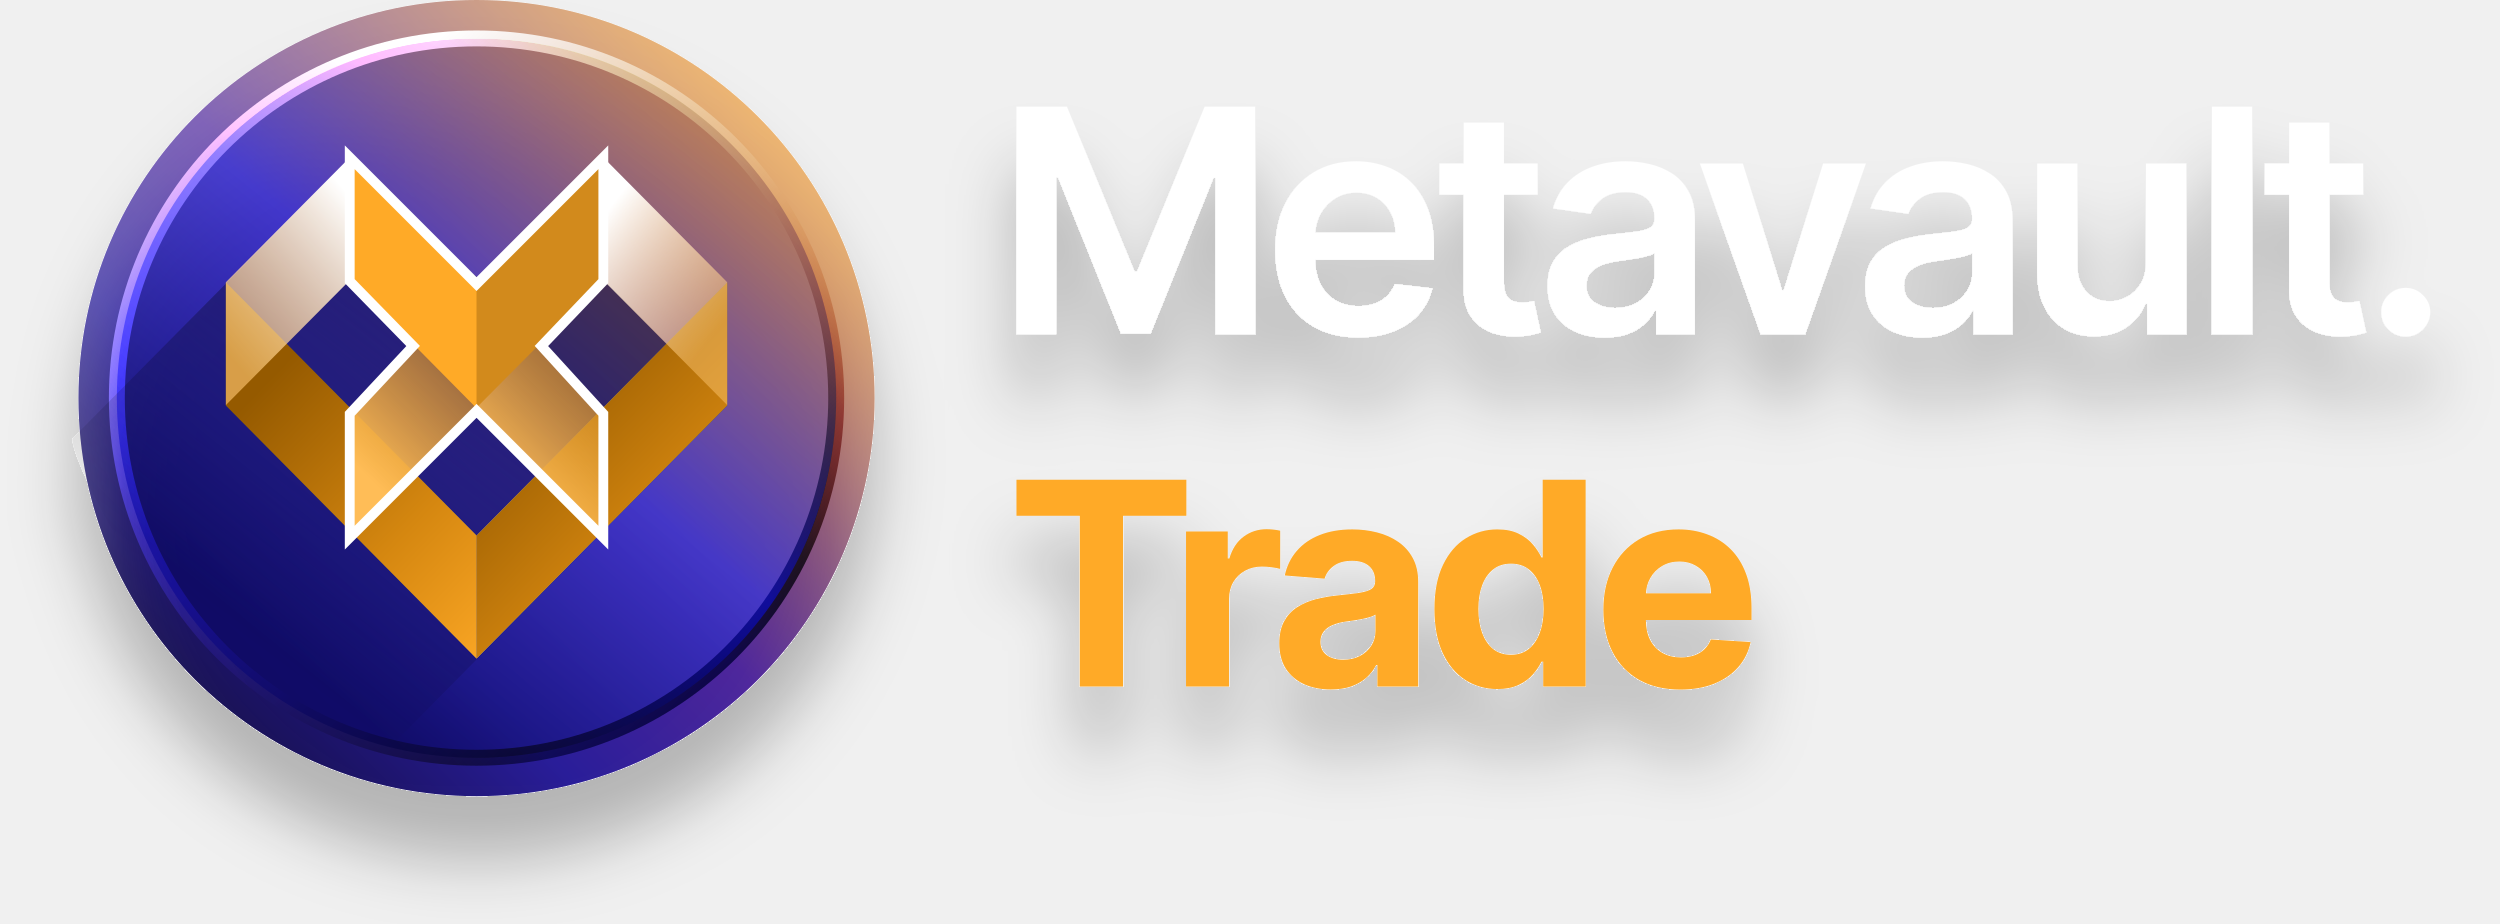
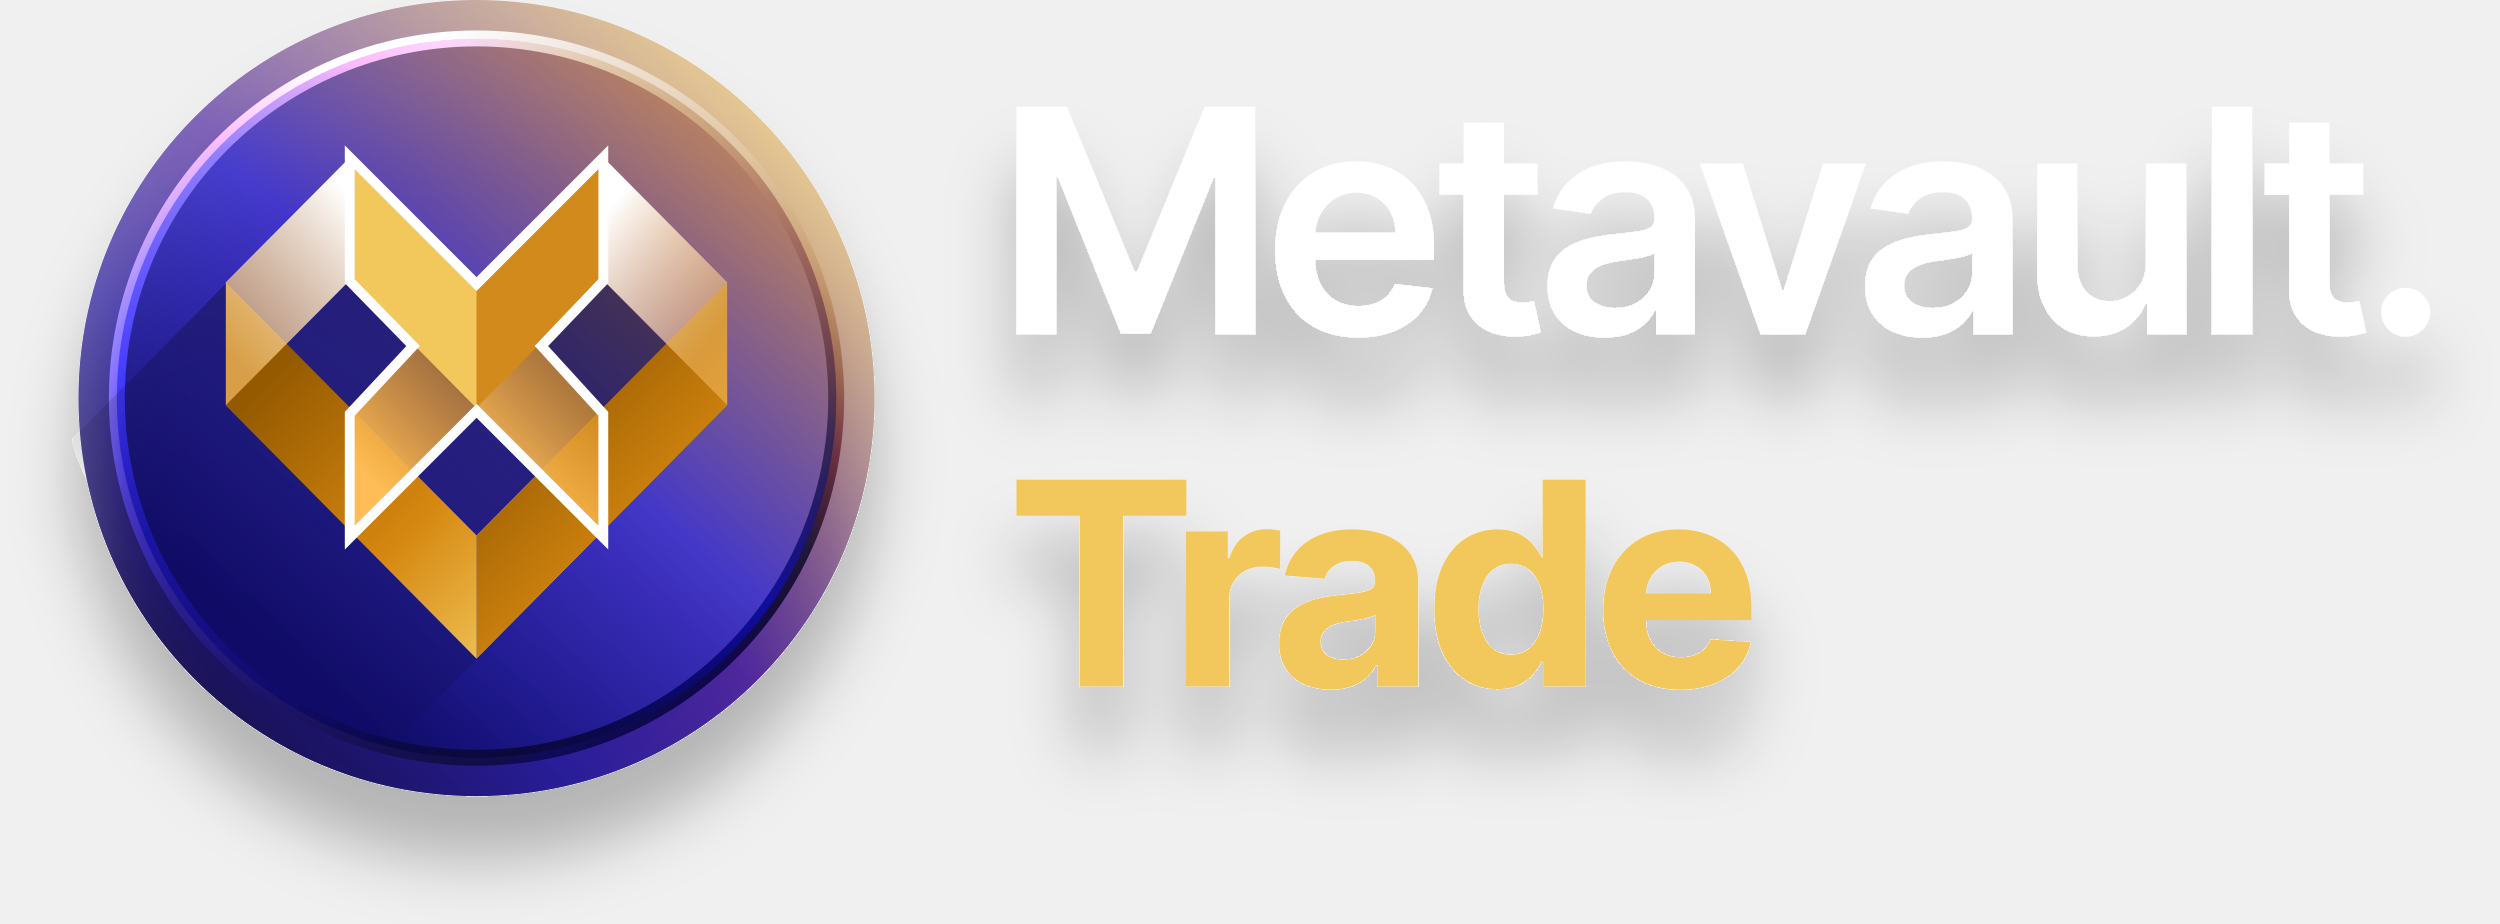
<svg xmlns="http://www.w3.org/2000/svg" width="157" height="58" viewBox="0 0 157 58" fill="none">
  <g filter="url(#filter0_d_2412_13284)">
    <path d="M63.834 6.697H67.002L71.244 17.048H71.412L75.653 6.697H78.821V20.982H76.337V11.168H76.205L72.256 20.94H70.4L66.451 11.147H66.318V20.982H63.834V6.697Z" fill="white" />
    <path d="M85.29 21.192C84.216 21.192 83.288 20.968 82.506 20.522C81.73 20.071 81.132 19.434 80.713 18.611C80.295 17.783 80.085 16.809 80.085 15.688C80.085 14.586 80.295 13.618 80.713 12.786C81.136 11.949 81.727 11.298 82.485 10.833C83.243 10.363 84.134 10.129 85.157 10.129C85.818 10.129 86.441 10.235 87.027 10.449C87.618 10.659 88.139 10.984 88.59 11.426C89.046 11.868 89.404 12.43 89.665 13.114C89.925 13.793 90.055 14.602 90.055 15.541V16.316H81.271V14.614H87.634C87.63 14.13 87.525 13.7 87.32 13.323C87.116 12.942 86.83 12.642 86.462 12.423C86.099 12.205 85.676 12.095 85.192 12.095C84.676 12.095 84.223 12.221 83.832 12.472C83.441 12.719 83.136 13.044 82.918 13.449C82.704 13.849 82.595 14.288 82.59 14.767V16.253C82.59 16.876 82.704 17.411 82.932 17.857C83.16 18.299 83.478 18.639 83.888 18.876C84.297 19.108 84.776 19.224 85.325 19.224C85.692 19.224 86.025 19.173 86.323 19.071C86.62 18.964 86.879 18.808 87.097 18.604C87.316 18.399 87.481 18.146 87.593 17.843L89.951 18.108C89.802 18.732 89.518 19.276 89.1 19.741C88.686 20.201 88.155 20.559 87.509 20.815C86.862 21.066 86.123 21.192 85.29 21.192Z" fill="white" />
    <path d="M96.561 10.268V12.221H90.4V10.268H96.561ZM91.921 7.701H94.447V17.76C94.447 18.099 94.498 18.36 94.6 18.541C94.707 18.718 94.847 18.838 95.019 18.904C95.191 18.969 95.382 19.001 95.591 19.001C95.749 19.001 95.894 18.99 96.024 18.966C96.159 18.943 96.261 18.922 96.331 18.904L96.756 20.878C96.621 20.924 96.428 20.975 96.177 21.031C95.931 21.087 95.628 21.119 95.27 21.129C94.638 21.147 94.068 21.052 93.561 20.843C93.054 20.629 92.652 20.299 92.354 19.852C92.061 19.406 91.917 18.848 91.921 18.178V7.701Z" fill="white" />
    <path d="M100.775 21.198C100.096 21.198 99.484 21.078 98.94 20.836C98.4 20.589 97.972 20.227 97.656 19.748C97.344 19.269 97.189 18.678 97.189 17.976C97.189 17.371 97.3 16.871 97.523 16.476C97.747 16.081 98.051 15.765 98.438 15.527C98.823 15.29 99.258 15.111 99.742 14.99C100.231 14.865 100.735 14.774 101.256 14.718C101.884 14.653 102.393 14.595 102.784 14.544C103.175 14.488 103.459 14.404 103.635 14.293C103.817 14.177 103.907 13.998 103.907 13.756V13.714C103.907 13.188 103.752 12.781 103.44 12.493C103.128 12.205 102.679 12.061 102.093 12.061C101.475 12.061 100.984 12.195 100.621 12.465C100.263 12.735 100.021 13.053 99.896 13.421L97.537 13.086C97.724 12.435 98.031 11.891 98.458 11.454C98.886 11.012 99.41 10.682 100.028 10.463C100.647 10.24 101.331 10.129 102.079 10.129C102.596 10.129 103.11 10.189 103.621 10.31C104.133 10.431 104.6 10.631 105.024 10.91C105.447 11.184 105.787 11.558 106.042 12.033C106.303 12.507 106.433 13.1 106.433 13.812V20.982H104.005V19.51H103.921C103.768 19.808 103.552 20.087 103.273 20.348C102.998 20.603 102.652 20.81 102.233 20.968C101.819 21.122 101.333 21.198 100.775 21.198ZM101.431 19.343C101.938 19.343 102.377 19.243 102.749 19.043C103.121 18.838 103.407 18.569 103.607 18.234C103.812 17.899 103.914 17.534 103.914 17.139V15.876C103.835 15.941 103.7 16.002 103.51 16.058C103.324 16.113 103.114 16.162 102.882 16.204C102.649 16.246 102.419 16.283 102.191 16.316C101.963 16.348 101.765 16.376 101.598 16.399C101.221 16.451 100.884 16.534 100.586 16.651C100.289 16.767 100.054 16.93 99.882 17.139C99.71 17.343 99.624 17.608 99.624 17.934C99.624 18.399 99.793 18.75 100.133 18.987C100.472 19.224 100.905 19.343 101.431 19.343Z" fill="white" />
    <path d="M117.179 10.268L113.363 20.982H110.572L106.755 10.268H109.449L111.911 18.227H112.023L114.493 10.268H117.179Z" fill="white" />
    <path d="M120.721 21.198C120.042 21.198 119.43 21.078 118.886 20.836C118.347 20.589 117.919 20.227 117.603 19.748C117.291 19.269 117.135 18.678 117.135 17.976C117.135 17.371 117.247 16.871 117.47 16.476C117.693 16.081 117.998 15.765 118.384 15.527C118.77 15.29 119.205 15.111 119.689 14.99C120.177 14.865 120.682 14.774 121.203 14.718C121.831 14.653 122.34 14.595 122.731 14.544C123.121 14.488 123.405 14.404 123.582 14.293C123.763 14.177 123.854 13.998 123.854 13.756V13.714C123.854 13.188 123.698 12.781 123.386 12.493C123.075 12.205 122.626 12.061 122.04 12.061C121.421 12.061 120.931 12.195 120.568 12.465C120.21 12.735 119.968 13.053 119.842 13.421L117.484 13.086C117.67 12.435 117.977 11.891 118.405 11.454C118.833 11.012 119.356 10.682 119.975 10.463C120.593 10.24 121.277 10.129 122.026 10.129C122.542 10.129 123.056 10.189 123.568 10.31C124.079 10.431 124.547 10.631 124.97 10.91C125.393 11.184 125.733 11.558 125.989 12.033C126.249 12.507 126.38 13.1 126.38 13.812V20.982H123.952V19.51H123.868C123.714 19.808 123.498 20.087 123.219 20.348C122.945 20.603 122.598 20.81 122.179 20.968C121.765 21.122 121.279 21.198 120.721 21.198ZM121.377 19.343C121.884 19.343 122.324 19.243 122.696 19.043C123.068 18.838 123.354 18.569 123.554 18.234C123.759 17.899 123.861 17.534 123.861 17.139V15.876C123.782 15.941 123.647 16.002 123.456 16.058C123.27 16.113 123.061 16.162 122.828 16.204C122.596 16.246 122.365 16.283 122.138 16.316C121.91 16.348 121.712 16.376 121.545 16.399C121.168 16.451 120.831 16.534 120.533 16.651C120.235 16.767 120 16.93 119.828 17.139C119.656 17.343 119.57 17.608 119.57 17.934C119.57 18.399 119.74 18.75 120.079 18.987C120.419 19.224 120.851 19.343 121.377 19.343Z" fill="white" />
    <path d="M134.767 16.476V10.268H137.293V20.982H134.844V19.078H134.732C134.491 19.678 134.093 20.168 133.539 20.55C132.99 20.931 132.314 21.122 131.509 21.122C130.807 21.122 130.186 20.966 129.646 20.654C129.111 20.338 128.693 19.88 128.39 19.28C128.088 18.676 127.937 17.946 127.937 17.09V10.268H130.462V16.699C130.462 17.378 130.649 17.918 131.021 18.318C131.393 18.718 131.881 18.918 132.486 18.918C132.858 18.918 133.218 18.827 133.567 18.645C133.916 18.464 134.202 18.194 134.425 17.836C134.653 17.474 134.767 17.02 134.767 16.476Z" fill="white" />
    <path d="M141.433 6.697V20.982H138.908V6.697H141.433Z" fill="white" />
    <path d="M148.4 10.268V12.221H142.239V10.268H148.4ZM143.76 7.701H146.286V17.76C146.286 18.099 146.337 18.36 146.439 18.541C146.546 18.718 146.686 18.838 146.858 18.904C147.03 18.969 147.22 19.001 147.43 19.001C147.588 19.001 147.732 18.99 147.862 18.966C147.997 18.943 148.1 18.922 148.169 18.904L148.595 20.878C148.46 20.924 148.267 20.975 148.016 21.031C147.769 21.087 147.467 21.119 147.109 21.129C146.476 21.147 145.906 21.052 145.399 20.843C144.893 20.629 144.49 20.299 144.192 19.852C143.899 19.406 143.755 18.848 143.76 18.178V7.701Z" fill="white" />
    <path d="M151.085 21.136C150.662 21.136 150.299 20.987 149.997 20.689C149.695 20.392 149.546 20.029 149.55 19.601C149.546 19.183 149.695 18.825 149.997 18.527C150.299 18.229 150.662 18.081 151.085 18.081C151.495 18.081 151.851 18.229 152.153 18.527C152.46 18.825 152.616 19.183 152.62 19.601C152.616 19.885 152.541 20.143 152.397 20.375C152.258 20.608 152.071 20.794 151.839 20.933C151.611 21.068 151.36 21.136 151.085 21.136Z" fill="white" />
-     <path d="M63.834 32.391V30.127H74.503V32.391H70.526V43.114H67.811V32.391H63.834Z" fill="#FFAA27" />
-     <path d="M74.483 43.114V33.374H77.103V35.073H77.204C77.382 34.469 77.68 34.012 78.098 33.703C78.517 33.391 78.999 33.234 79.544 33.234C79.68 33.234 79.826 33.243 79.982 33.26C80.139 33.276 80.276 33.3 80.394 33.329V35.726C80.267 35.688 80.092 35.654 79.868 35.625C79.644 35.595 79.439 35.581 79.253 35.581C78.855 35.581 78.5 35.667 78.187 35.84C77.878 36.01 77.633 36.246 77.451 36.551C77.274 36.855 77.185 37.206 77.185 37.603V43.114H74.483Z" fill="#FFAA27" />
-     <path d="M83.576 43.298C82.954 43.298 82.4 43.19 81.914 42.974C81.428 42.755 81.043 42.431 80.76 42.004C80.481 41.573 80.341 41.036 80.341 40.394C80.341 39.852 80.441 39.398 80.639 39.03C80.838 38.662 81.109 38.366 81.451 38.142C81.794 37.918 82.183 37.749 82.618 37.635C83.058 37.521 83.519 37.441 84.001 37.394C84.567 37.335 85.024 37.28 85.371 37.229C85.718 37.174 85.969 37.094 86.126 36.988C86.282 36.883 86.36 36.726 86.36 36.519V36.481C86.36 36.079 86.234 35.769 85.98 35.549C85.73 35.329 85.375 35.219 84.914 35.219C84.428 35.219 84.041 35.327 83.754 35.542C83.466 35.754 83.276 36.02 83.183 36.341L80.684 36.139C80.811 35.547 81.06 35.035 81.432 34.604C81.804 34.169 82.284 33.834 82.872 33.602C83.464 33.365 84.149 33.247 84.927 33.247C85.468 33.247 85.986 33.31 86.481 33.437C86.98 33.564 87.422 33.761 87.806 34.027C88.196 34.293 88.502 34.636 88.726 35.054C88.95 35.468 89.062 35.965 89.062 36.544V43.114H86.5V41.763H86.424C86.267 42.068 86.058 42.336 85.796 42.569C85.534 42.797 85.219 42.977 84.851 43.108C84.483 43.234 84.058 43.298 83.576 43.298ZM84.35 41.434C84.747 41.434 85.098 41.355 85.403 41.199C85.707 41.038 85.946 40.823 86.119 40.552C86.293 40.282 86.379 39.975 86.379 39.633V38.599C86.295 38.654 86.179 38.705 86.031 38.751C85.887 38.793 85.724 38.834 85.542 38.872C85.36 38.905 85.178 38.937 84.997 38.967C84.815 38.992 84.65 39.015 84.502 39.036C84.185 39.083 83.908 39.157 83.671 39.258C83.434 39.36 83.25 39.497 83.119 39.671C82.988 39.84 82.923 40.051 82.923 40.305C82.923 40.673 83.056 40.954 83.322 41.148C83.593 41.338 83.935 41.434 84.35 41.434Z" fill="#FFAA27" />
-     <path d="M94.034 43.273C93.294 43.273 92.624 43.082 92.023 42.702C91.427 42.317 90.954 41.753 90.603 41.009C90.256 40.26 90.083 39.343 90.083 38.257C90.083 37.14 90.262 36.212 90.622 35.473C90.981 34.729 91.459 34.173 92.055 33.805C92.656 33.433 93.313 33.247 94.028 33.247C94.573 33.247 95.028 33.34 95.391 33.526C95.759 33.708 96.055 33.936 96.279 34.211C96.508 34.481 96.681 34.748 96.8 35.01H96.882V30.127H99.578V43.114H96.914V41.554H96.8C96.673 41.825 96.493 42.093 96.26 42.359C96.032 42.621 95.734 42.839 95.366 43.013C95.002 43.186 94.558 43.273 94.034 43.273ZM94.89 41.123C95.326 41.123 95.694 41.004 95.994 40.768C96.299 40.527 96.531 40.191 96.692 39.759C96.857 39.328 96.939 38.823 96.939 38.244C96.939 37.665 96.859 37.162 96.698 36.735C96.537 36.308 96.305 35.978 96 35.745C95.696 35.513 95.326 35.397 94.89 35.397C94.447 35.397 94.072 35.517 93.768 35.758C93.463 35.999 93.233 36.333 93.076 36.76C92.92 37.187 92.842 37.682 92.842 38.244C92.842 38.81 92.92 39.311 93.076 39.747C93.237 40.178 93.468 40.516 93.768 40.761C94.072 41.002 94.447 41.123 94.89 41.123Z" fill="#FFAA27" />
-     <path d="M105.525 43.304C104.523 43.304 103.66 43.101 102.937 42.695C102.218 42.285 101.664 41.706 101.275 40.958C100.886 40.205 100.692 39.316 100.692 38.288C100.692 37.286 100.886 36.407 101.275 35.65C101.664 34.894 102.212 34.304 102.918 33.881C103.628 33.458 104.461 33.247 105.417 33.247C106.06 33.247 106.658 33.35 107.212 33.558C107.77 33.761 108.256 34.067 108.671 34.477C109.089 34.887 109.415 35.403 109.647 36.024C109.88 36.642 109.996 37.364 109.996 38.193V38.935H101.77V37.261H107.453C107.453 36.872 107.368 36.528 107.199 36.227C107.03 35.927 106.795 35.693 106.495 35.523C106.199 35.35 105.855 35.263 105.461 35.263C105.051 35.263 104.687 35.358 104.37 35.549C104.057 35.735 103.812 35.986 103.635 36.303C103.457 36.616 103.366 36.965 103.362 37.35V38.941C103.362 39.423 103.451 39.84 103.628 40.191C103.81 40.541 104.066 40.812 104.396 41.002C104.726 41.193 105.117 41.288 105.569 41.288C105.869 41.288 106.144 41.245 106.394 41.161C106.643 41.076 106.857 40.95 107.034 40.78C107.212 40.611 107.347 40.404 107.44 40.159L109.939 40.324C109.812 40.924 109.552 41.448 109.159 41.896C108.77 42.34 108.267 42.687 107.649 42.936C107.036 43.182 106.328 43.304 105.525 43.304Z" fill="#FFAA27" />
+     <path d="M63.834 32.391V30.127H74.503V32.391H70.526V43.114H67.811V32.391H63.834Z" fill="#f2c75c" />
+     <path d="M74.483 43.114V33.374H77.103V35.073H77.204C77.382 34.469 77.68 34.012 78.098 33.703C78.517 33.391 78.999 33.234 79.544 33.234C79.68 33.234 79.826 33.243 79.982 33.26C80.139 33.276 80.276 33.3 80.394 33.329V35.726C80.267 35.688 80.092 35.654 79.868 35.625C79.644 35.595 79.439 35.581 79.253 35.581C78.855 35.581 78.5 35.667 78.187 35.84C77.878 36.01 77.633 36.246 77.451 36.551C77.274 36.855 77.185 37.206 77.185 37.603V43.114H74.483Z" fill="#f2c75c" />
+     <path d="M83.576 43.298C82.954 43.298 82.4 43.19 81.914 42.974C81.428 42.755 81.043 42.431 80.76 42.004C80.481 41.573 80.341 41.036 80.341 40.394C80.341 39.852 80.441 39.398 80.639 39.03C80.838 38.662 81.109 38.366 81.451 38.142C81.794 37.918 82.183 37.749 82.618 37.635C83.058 37.521 83.519 37.441 84.001 37.394C84.567 37.335 85.024 37.28 85.371 37.229C85.718 37.174 85.969 37.094 86.126 36.988C86.282 36.883 86.36 36.726 86.36 36.519V36.481C86.36 36.079 86.234 35.769 85.98 35.549C85.73 35.329 85.375 35.219 84.914 35.219C84.428 35.219 84.041 35.327 83.754 35.542C83.466 35.754 83.276 36.02 83.183 36.341L80.684 36.139C80.811 35.547 81.06 35.035 81.432 34.604C81.804 34.169 82.284 33.834 82.872 33.602C83.464 33.365 84.149 33.247 84.927 33.247C85.468 33.247 85.986 33.31 86.481 33.437C86.98 33.564 87.422 33.761 87.806 34.027C88.196 34.293 88.502 34.636 88.726 35.054C88.95 35.468 89.062 35.965 89.062 36.544V43.114H86.5V41.763H86.424C86.267 42.068 86.058 42.336 85.796 42.569C85.534 42.797 85.219 42.977 84.851 43.108C84.483 43.234 84.058 43.298 83.576 43.298ZM84.35 41.434C84.747 41.434 85.098 41.355 85.403 41.199C85.707 41.038 85.946 40.823 86.119 40.552C86.293 40.282 86.379 39.975 86.379 39.633V38.599C86.295 38.654 86.179 38.705 86.031 38.751C85.887 38.793 85.724 38.834 85.542 38.872C85.36 38.905 85.178 38.937 84.997 38.967C84.815 38.992 84.65 39.015 84.502 39.036C84.185 39.083 83.908 39.157 83.671 39.258C83.434 39.36 83.25 39.497 83.119 39.671C82.988 39.84 82.923 40.051 82.923 40.305C82.923 40.673 83.056 40.954 83.322 41.148C83.593 41.338 83.935 41.434 84.35 41.434Z" fill="#f2c75c" />
+     <path d="M94.034 43.273C93.294 43.273 92.624 43.082 92.023 42.702C91.427 42.317 90.954 41.753 90.603 41.009C90.256 40.26 90.083 39.343 90.083 38.257C90.083 37.14 90.262 36.212 90.622 35.473C90.981 34.729 91.459 34.173 92.055 33.805C92.656 33.433 93.313 33.247 94.028 33.247C94.573 33.247 95.028 33.34 95.391 33.526C95.759 33.708 96.055 33.936 96.279 34.211C96.508 34.481 96.681 34.748 96.8 35.01H96.882V30.127H99.578V43.114H96.914V41.554H96.8C96.673 41.825 96.493 42.093 96.26 42.359C96.032 42.621 95.734 42.839 95.366 43.013C95.002 43.186 94.558 43.273 94.034 43.273ZM94.89 41.123C95.326 41.123 95.694 41.004 95.994 40.768C96.299 40.527 96.531 40.191 96.692 39.759C96.857 39.328 96.939 38.823 96.939 38.244C96.939 37.665 96.859 37.162 96.698 36.735C96.537 36.308 96.305 35.978 96 35.745C95.696 35.513 95.326 35.397 94.89 35.397C94.447 35.397 94.072 35.517 93.768 35.758C93.463 35.999 93.233 36.333 93.076 36.76C92.92 37.187 92.842 37.682 92.842 38.244C92.842 38.81 92.92 39.311 93.076 39.747C93.237 40.178 93.468 40.516 93.768 40.761C94.072 41.002 94.447 41.123 94.89 41.123Z" fill="#f2c75c" />
+     <path d="M105.525 43.304C104.523 43.304 103.66 43.101 102.937 42.695C102.218 42.285 101.664 41.706 101.275 40.958C100.886 40.205 100.692 39.316 100.692 38.288C100.692 37.286 100.886 36.407 101.275 35.65C101.664 34.894 102.212 34.304 102.918 33.881C103.628 33.458 104.461 33.247 105.417 33.247C106.06 33.247 106.658 33.35 107.212 33.558C107.77 33.761 108.256 34.067 108.671 34.477C109.089 34.887 109.415 35.403 109.647 36.024C109.88 36.642 109.996 37.364 109.996 38.193V38.935H101.77V37.261H107.453C107.453 36.872 107.368 36.528 107.199 36.227C107.03 35.927 106.795 35.693 106.495 35.523C106.199 35.35 105.855 35.263 105.461 35.263C105.051 35.263 104.687 35.358 104.37 35.549C104.057 35.735 103.812 35.986 103.635 36.303C103.457 36.616 103.366 36.965 103.362 37.35V38.941C103.362 39.423 103.451 39.84 103.628 40.191C103.81 40.541 104.066 40.812 104.396 41.002C104.726 41.193 105.117 41.288 105.569 41.288C105.869 41.288 106.144 41.245 106.394 41.161C106.643 41.076 106.857 40.95 107.034 40.78C107.212 40.611 107.347 40.404 107.44 40.159L109.939 40.324C109.812 40.924 109.552 41.448 109.159 41.896C108.77 42.34 108.267 42.687 107.649 42.936C107.036 43.182 106.328 43.304 105.525 43.304Z" fill="#f2c75c" />
    <g filter="url(#filter1_i_2412_13284)">
      <ellipse cx="29.926" cy="25" rx="25" ry="25" fill="url(#paint0_linear_2412_13284)" />
    </g>
    <path d="M52.513 25C52.513 37.475 42.401 47.587 29.926 47.587C17.451 47.587 7.338 37.475 7.338 25C7.338 12.525 17.451 2.413 29.926 2.413C42.401 2.413 52.513 12.525 52.513 25Z" fill="url(#paint1_linear_2412_13284)" fill-opacity="0.8" />
    <path d="M52.513 25C52.513 37.475 42.401 47.587 29.926 47.587C17.451 47.587 7.338 37.475 7.338 25C7.338 12.525 17.451 2.413 29.926 2.413C42.401 2.413 52.513 12.525 52.513 25Z" stroke="url(#paint2_linear_2412_13284)" style="mix-blend-mode:overlay" />
    <path opacity="0.6" d="M22.673 48.766L45.666 25.463L38.105 17.747L29.926 17.373L21.592 10.34L4.617 27.469C4.081 27.737 7.232 34.803 13.024 42.312C18.815 49.821 19.098 49.57 22.673 48.766Z" fill="url(#paint3_linear_2412_13284)" />
    <path d="M29.926 41.358L45.666 25.464V17.739L29.926 33.633V41.358Z" fill="url(#paint4_linear_2412_13284)" />
    <path d="M29.926 41.358L14.185 25.464V17.739L29.926 33.633V41.358Z" fill="url(#paint5_linear_2412_13284)" />
    <path d="M29.926 41.358L45.666 25.464V17.739L29.926 33.633V41.358Z" fill="url(#paint6_linear_2412_13284)" />
    <path d="M45.666 25.438L37.877 17.592V9.876L45.666 17.722V25.438Z" fill="url(#paint7_linear_2412_13284)" />
    <path d="M29.926 41.358L14.185 25.464V17.739L29.926 33.633V41.358Z" fill="url(#paint8_linear_2412_13284)" />
    <path d="M29.958 17.839L21.974 25.878V33.596L29.958 25.558V17.839Z" fill="url(#paint9_linear_2412_13284)" />
    <path d="M29.926 17.839L37.877 25.878V33.596L29.926 25.558V17.839Z" fill="url(#paint10_linear_2412_13284)" />
    <path d="M14.185 25.438L21.975 17.592V9.876L14.185 17.722V25.438Z" fill="url(#paint11_linear_2412_13284)" />
    <path d="M29.894 25.634L37.877 17.595V9.876L29.894 17.915V25.634Z" fill="#D28A1C" />
-     <path d="M29.926 25.634L21.975 17.595V9.876L29.926 17.915V25.634Z" fill="#FFAA27" />
+     <path d="M29.926 25.634L21.975 17.595V9.876L29.926 17.915V25.634Z" fill="#f2c75c" />
    <path fill-rule="evenodd" clip-rule="evenodd" d="M21.654 9.131L29.926 17.403L38.197 9.131V17.778L34.422 21.733L38.197 25.868V34.511L29.926 26.239L21.654 34.511V25.866L25.517 21.733L21.654 17.78V9.131ZM22.272 10.622V17.529L26.371 21.724L22.272 26.109V33.02L29.926 25.366L37.58 33.02V26.107L33.578 21.724L37.58 17.531V10.622L29.926 18.276L22.272 10.622Z" fill="white" />
  </g>
  <defs>
    <filter id="filter0_d_2412_13284" x="0" y="0" width="158.926" height="58" filterUnits="userSpaceOnUse" color-interpolation-filters="sRGB">
      <feFlood flood-opacity="0" result="BackgroundImageFix" />
      <feColorMatrix in="SourceAlpha" type="matrix" values="0 0 0 0 0 0 0 0 0 0 0 0 0 0 0 0 0 0 127 0" result="hardAlpha" />
      <feOffset dy="4" />
      <feGaussianBlur stdDeviation="2" />
      <feComposite in2="hardAlpha" operator="out" />
      <feColorMatrix type="matrix" values="0 0 0 0 0 0 0 0 0 0 0 0 0 0 0 0 0 0 0.25 0" />
      <feBlend mode="normal" in2="BackgroundImageFix" result="effect1_dropShadow_2412_13284" />
      <feBlend mode="normal" in="SourceGraphic" in2="effect1_dropShadow_2412_13284" result="shape" />
    </filter>
    <filter id="filter1_i_2412_13284" x="4.926" y="0" width="50" height="56" filterUnits="userSpaceOnUse" color-interpolation-filters="sRGB">
      <feFlood flood-opacity="0" result="BackgroundImageFix" />
      <feBlend mode="normal" in="SourceGraphic" in2="BackgroundImageFix" result="shape" />
      <feColorMatrix in="SourceAlpha" type="matrix" values="0 0 0 0 0 0 0 0 0 0 0 0 0 0 0 0 0 0 127 0" result="hardAlpha" />
      <feOffset dy="7" />
      <feGaussianBlur stdDeviation="3" />
      <feComposite in2="hardAlpha" operator="arithmetic" k2="-1" k3="1" />
      <feColorMatrix type="matrix" values="0 0 0 0 1 0 0 0 0 1 0 0 0 0 1 0 0 0 0.3 0" />
      <feBlend mode="normal" in2="shape" result="effect1_innerShadow_2412_13284" />
    </filter>
    <linearGradient id="paint0_linear_2412_13284" x1="49.734" y1="3.279" x2="7.931" y2="44.262" gradientUnits="userSpaceOnUse">
-       <stop stop-color="#FFAA27" />
+       <stop stop-color="#f2c75c" />
      <stop offset="0.504" stop-color="#4D259B" />
      <stop offset="0.715" stop-color="#291D99" />
      <stop offset="1" stop-color="#120C40" />
    </linearGradient>
    <linearGradient id="paint1_linear_2412_13284" x1="51.354" y1="-4.911" x2="15.64" y2="39.286" gradientUnits="userSpaceOnUse">
      <stop stop-color="#FB9800" />
      <stop offset="0.62" stop-color="#3D38D5" />
      <stop offset="1" stop-color="#0C0965" />
    </linearGradient>
    <linearGradient id="paint2_linear_2412_13284" x1="18.587" y1="11.612" x2="50.554" y2="42.896" gradientUnits="userSpaceOnUse">
      <stop stop-color="white" />
      <stop offset="1" />
    </linearGradient>
    <linearGradient id="paint3_linear_2412_13284" x1="31.256" y1="21.932" x2="16.506" y2="41.773" gradientUnits="userSpaceOnUse">
      <stop stop-opacity="0.71" />
      <stop offset="0.979" stop-opacity="0" />
    </linearGradient>
    <linearGradient id="paint4_linear_2412_13284" x1="29.926" y1="29.548" x2="45.666" y2="29.548" gradientUnits="userSpaceOnUse">
      <stop stop-color="#A5ABB2" />
      <stop offset="0.21" stop-color="#9FA5AC" />
      <stop offset="0.49" stop-color="#8C939A" />
      <stop offset="0.83" stop-color="#6F767E" />
      <stop offset="1" stop-color="#5D656D" />
    </linearGradient>
    <linearGradient id="paint5_linear_2412_13284" x1="14.185" y1="29.548" x2="29.926" y2="29.548" gradientUnits="userSpaceOnUse">
      <stop stop-color="#3E4147" />
      <stop offset="0.3" stop-color="#44474D" />
      <stop offset="0.71" stop-color="#56585F" />
      <stop offset="1" stop-color="#67686F" />
    </linearGradient>
    <linearGradient id="paint6_linear_2412_13284" x1="67.552" y1="53.445" x2="34.666" y2="21.716" gradientUnits="userSpaceOnUse">
-       <stop stop-color="#FFAA27" />
-       <stop offset="0.21" stop-color="#FFAA27" />
-       <stop offset="0.49" stop-color="#FFAA27" />
+       <stop stop-color="#f2c75c" />
+       <stop offset="0.21" stop-color="#f2c75c" />
+       <stop offset="0.49" stop-color="#f2c75c" />
      <stop offset="0.72" stop-color="#D58710" />
      <stop offset="1" stop-color="#955A00" />
    </linearGradient>
    <linearGradient id="paint7_linear_2412_13284" x1="37.661" y1="13.867" x2="45.64" y2="20.067" gradientUnits="userSpaceOnUse">
      <stop stop-color="white" />
      <stop offset="1" stop-color="#FFC772" stop-opacity="0.47" />
    </linearGradient>
    <linearGradient id="paint8_linear_2412_13284" x1="51.811" y1="53.445" x2="18.926" y2="21.716" gradientUnits="userSpaceOnUse">
-       <stop stop-color="#FFAA27" />
-       <stop offset="0.21" stop-color="#FFAA27" />
-       <stop offset="0.49" stop-color="#FFAA27" />
+       <stop stop-color="#f2c75c" />
+       <stop offset="0.21" stop-color="#f2c75c" />
+       <stop offset="0.49" stop-color="#f2c75c" />
      <stop offset="0.72" stop-color="#D58710" />
      <stop offset="1" stop-color="#955A00" />
    </linearGradient>
    <linearGradient id="paint9_linear_2412_13284" x1="22.518" y1="29.413" x2="29.648" y2="22.191" gradientUnits="userSpaceOnUse">
      <stop stop-color="#FFBD57" />
      <stop offset="1" stop-color="#D28A1C" stop-opacity="0.62" />
    </linearGradient>
    <linearGradient id="paint10_linear_2412_13284" x1="30.467" y1="29.413" x2="37.597" y2="22.22" gradientUnits="userSpaceOnUse">
      <stop stop-color="#FFBD57" />
      <stop offset="1" stop-color="#D28A1C" stop-opacity="0.62" />
    </linearGradient>
    <linearGradient id="paint11_linear_2412_13284" x1="22.158" y1="12.537" x2="12.848" y2="20.509" gradientUnits="userSpaceOnUse">
      <stop stop-color="white" />
      <stop offset="1" stop-color="#FFC772" stop-opacity="0.63" />
    </linearGradient>
  </defs>
</svg>
